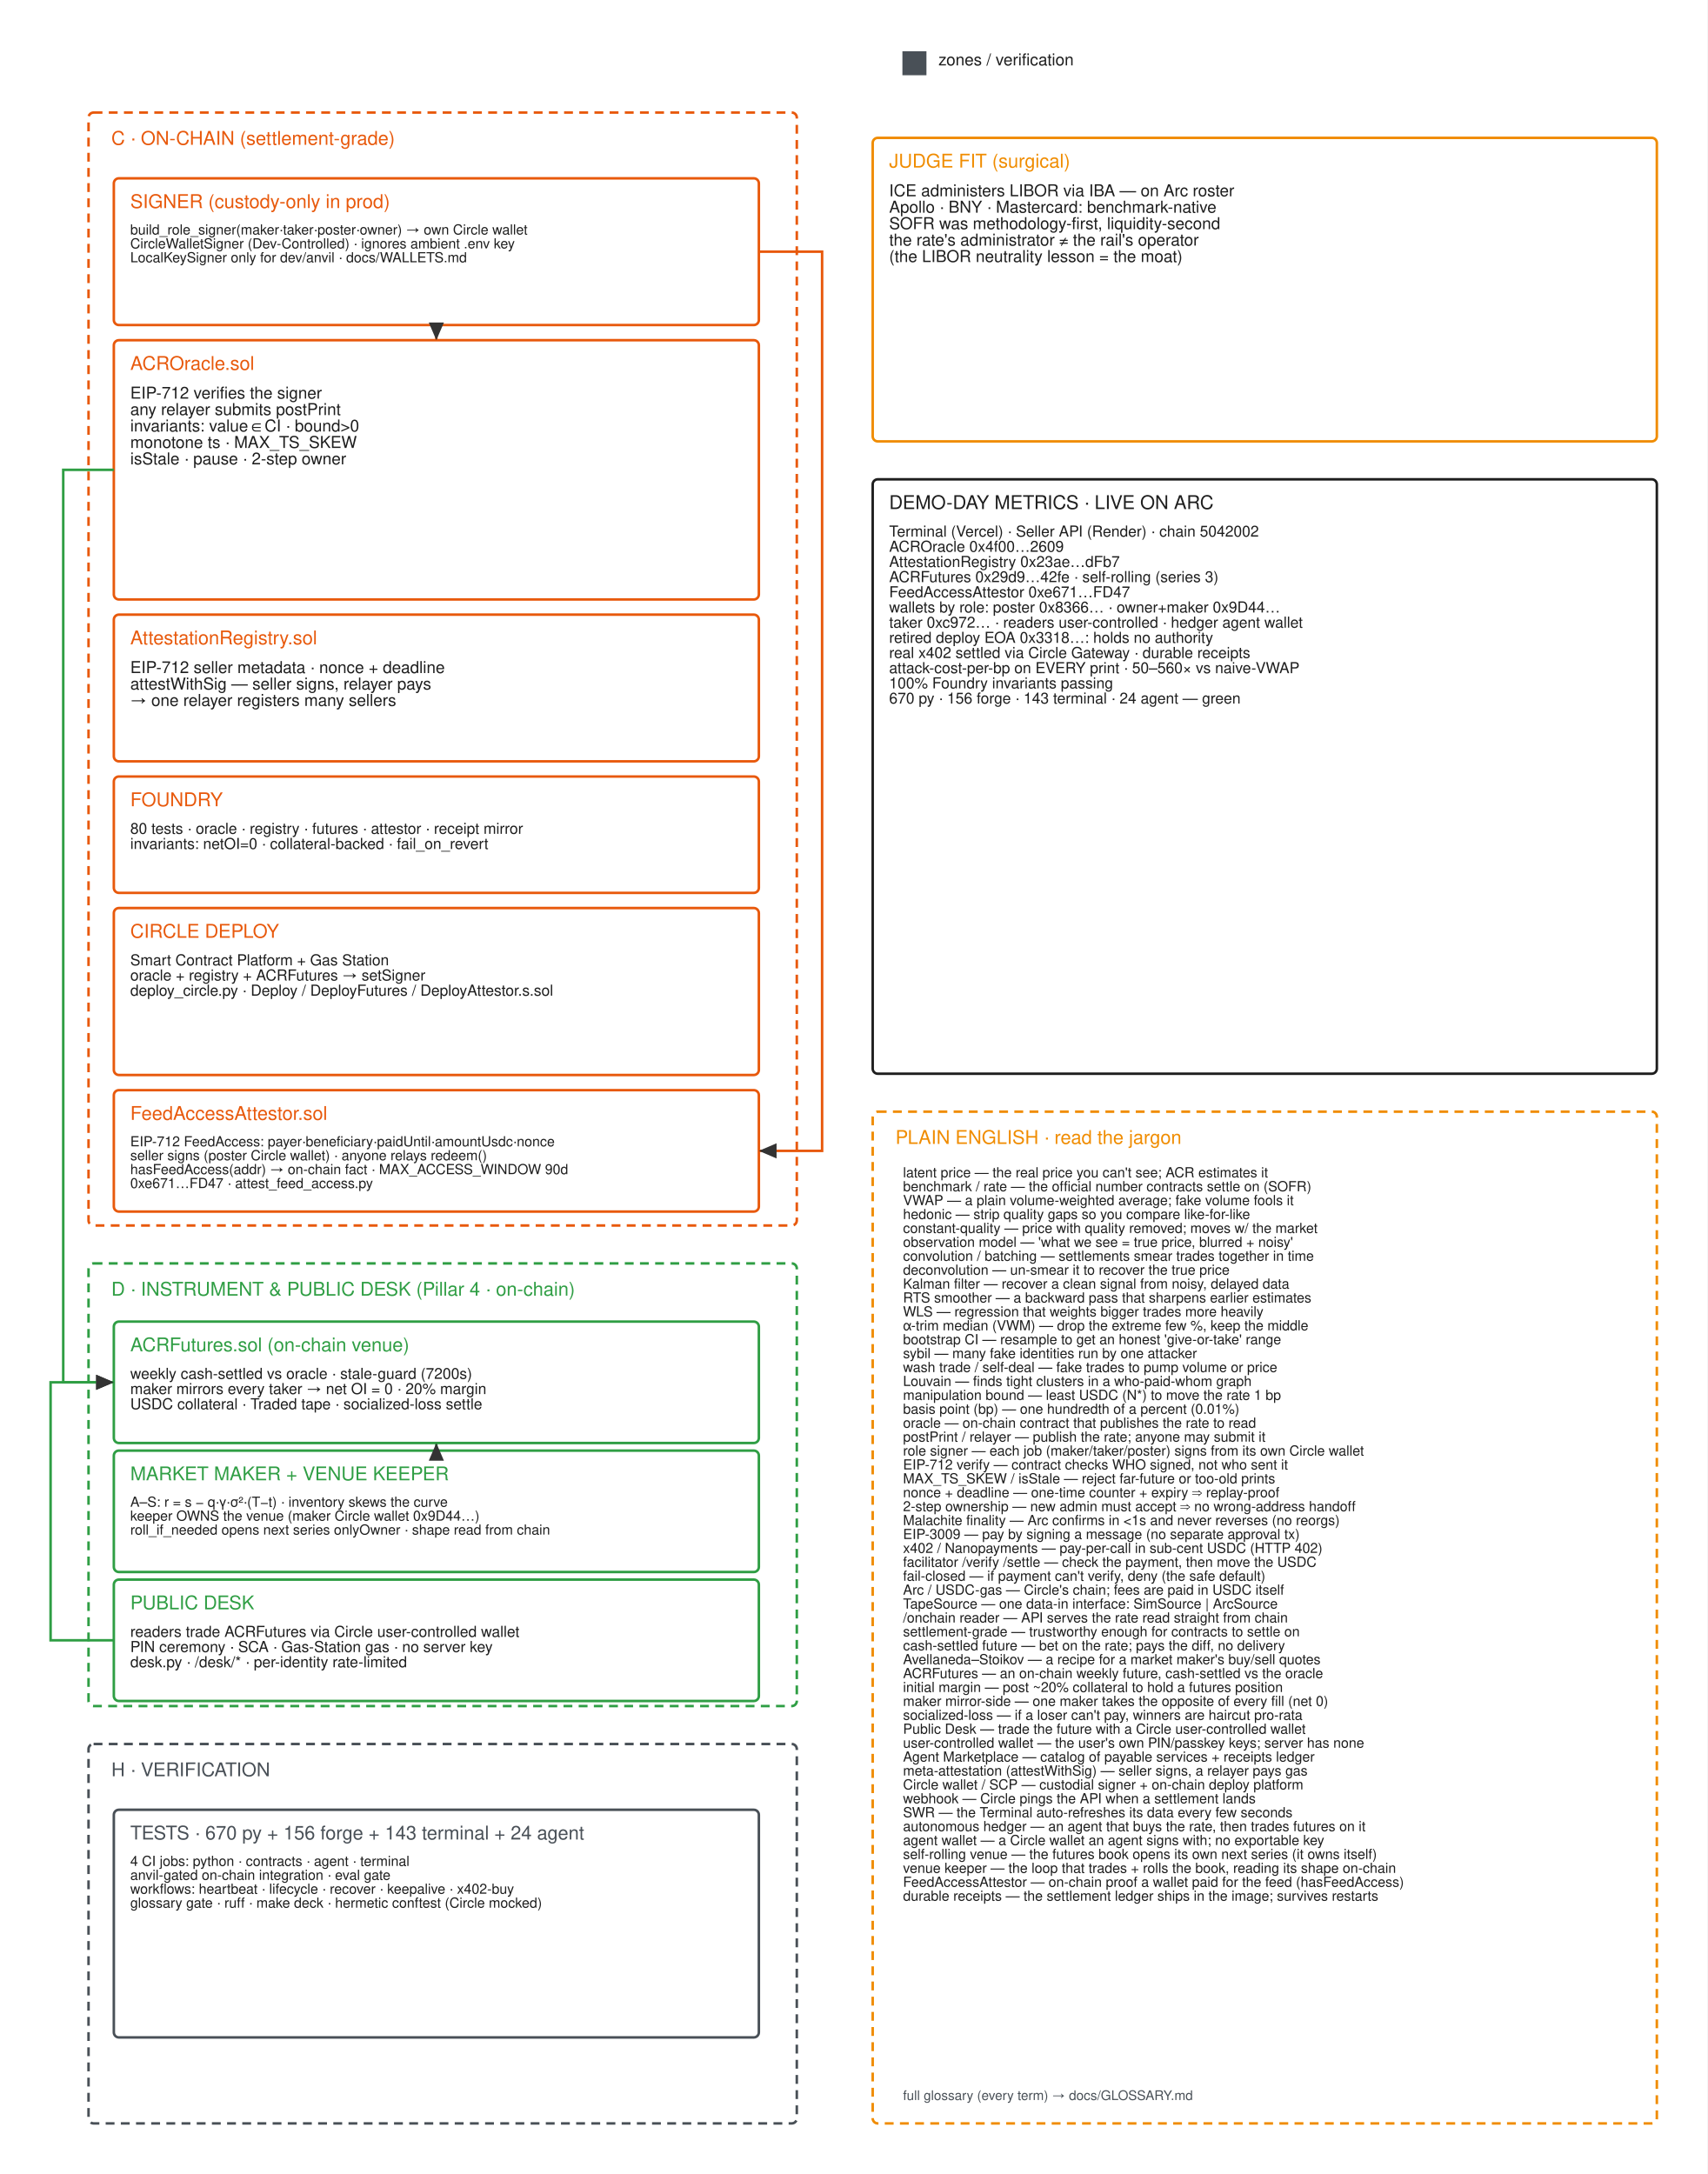
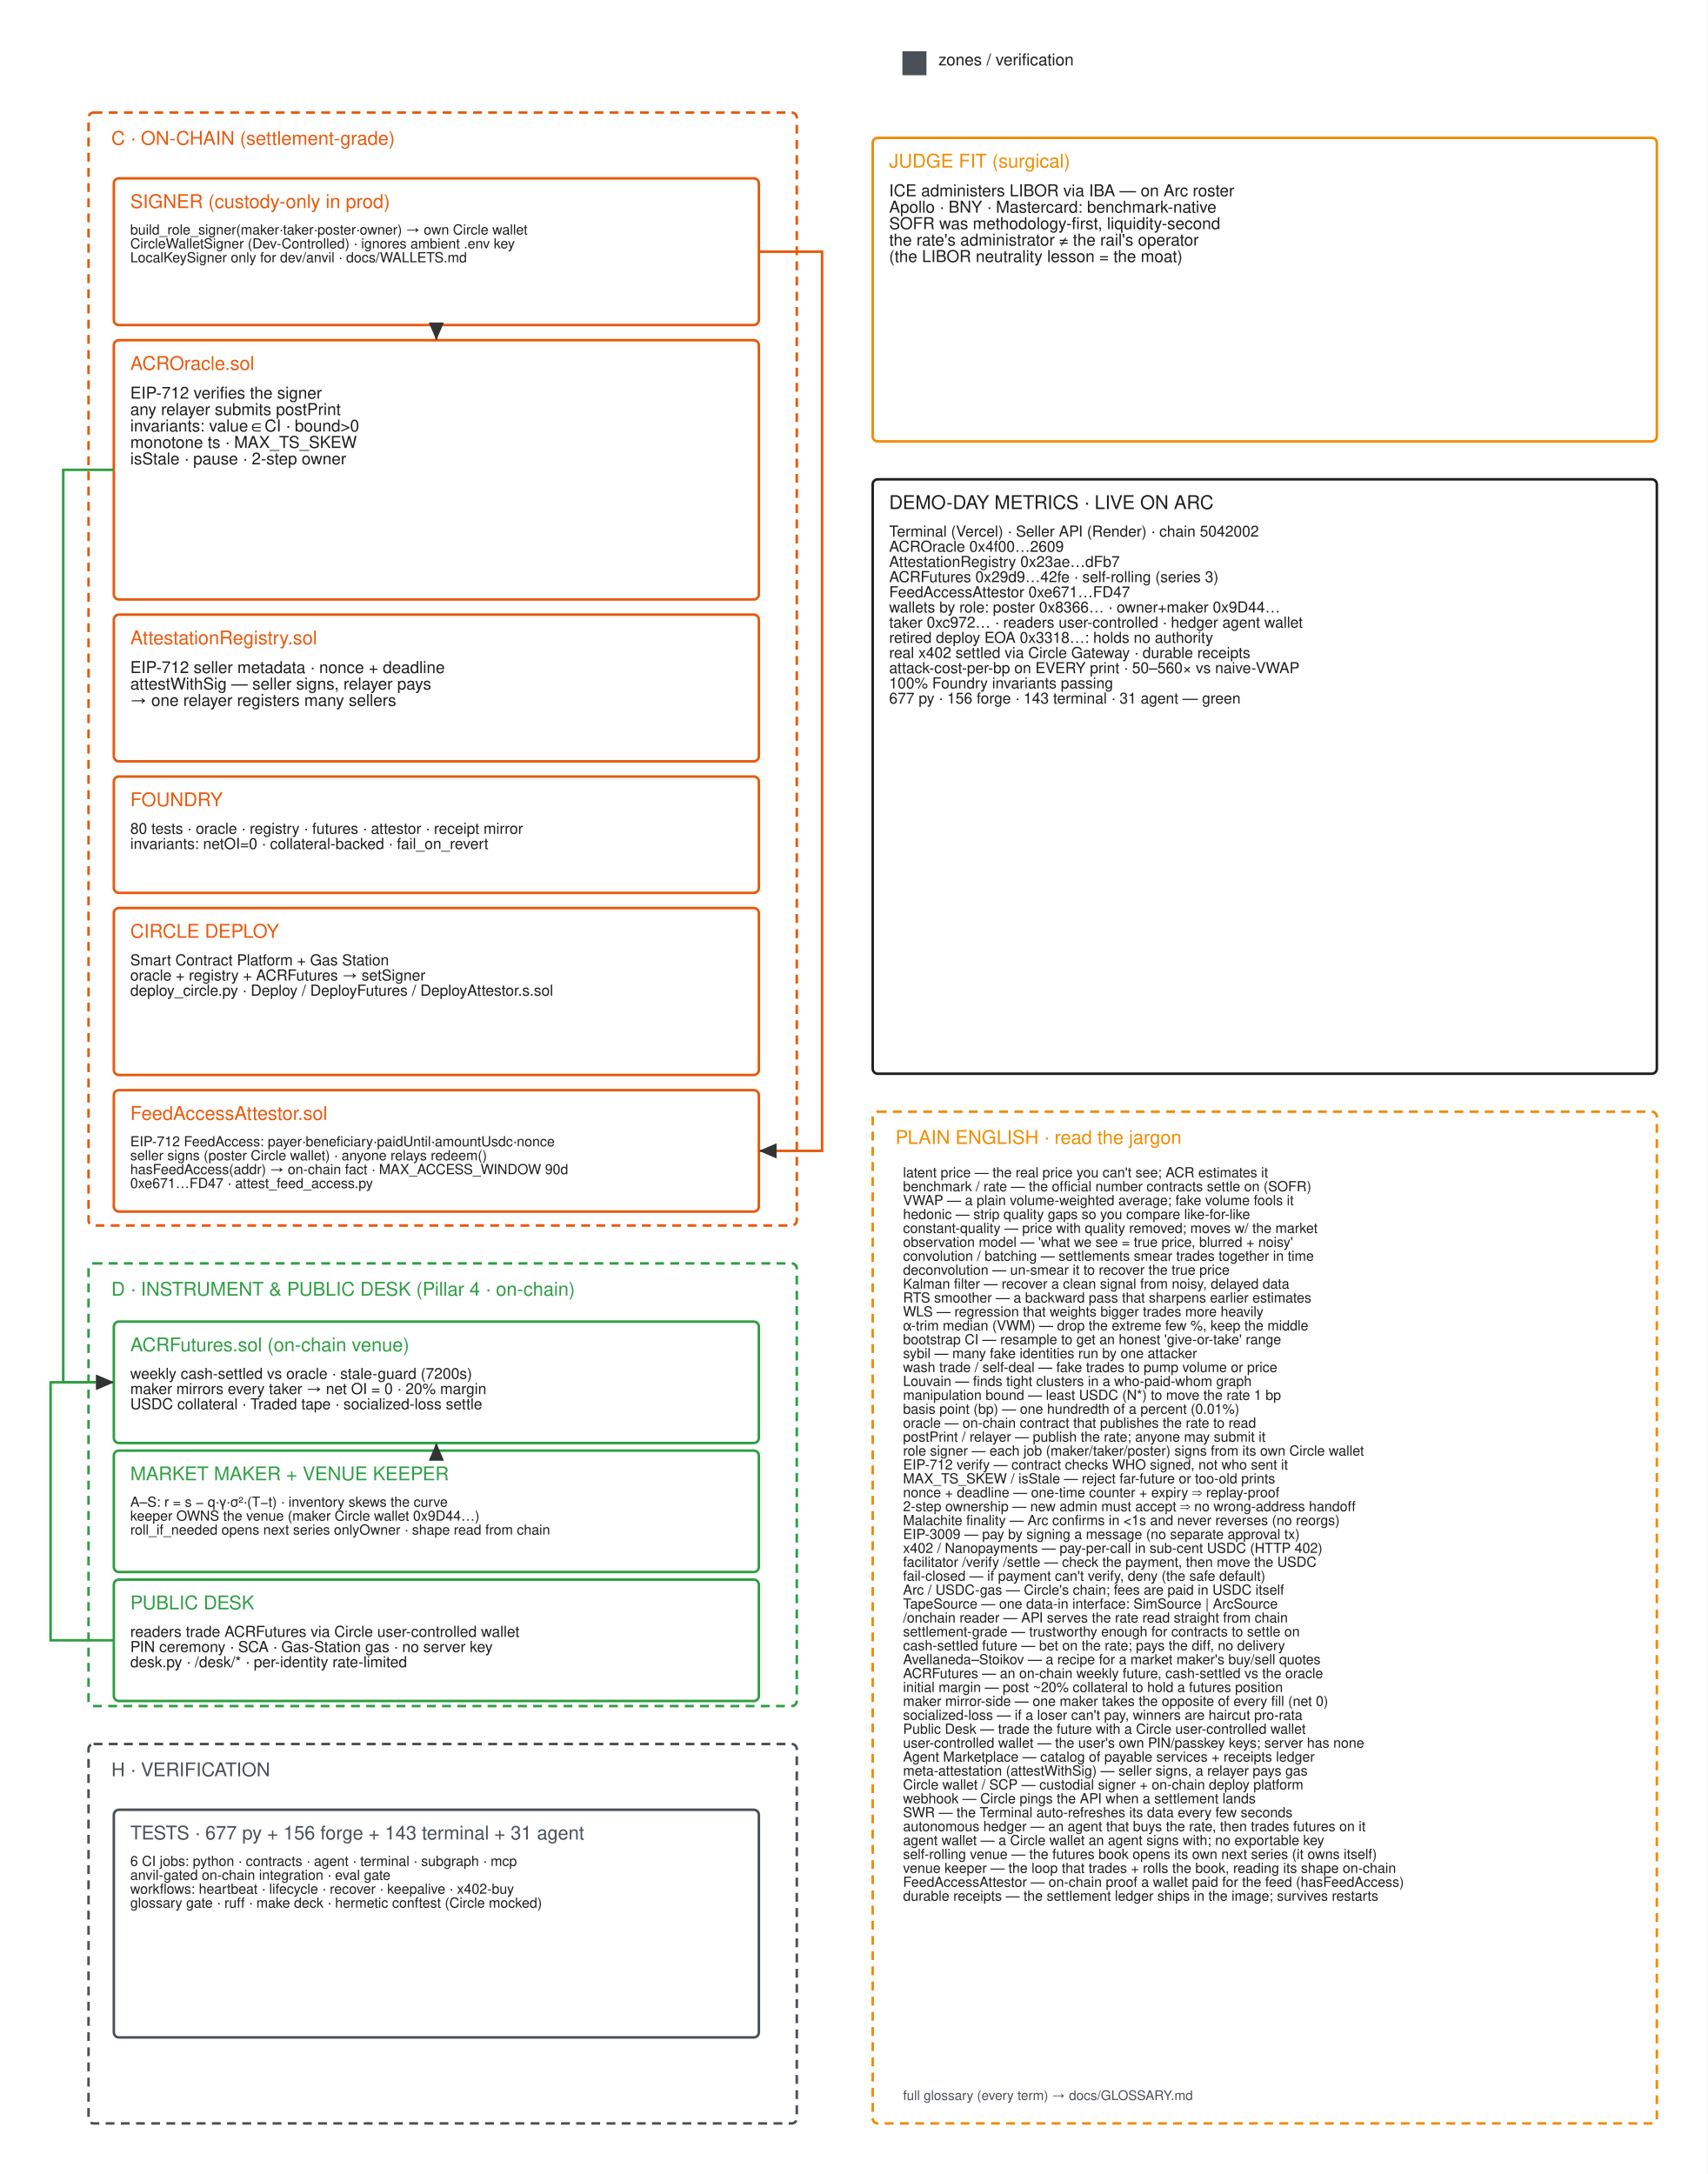
<svg xmlns="http://www.w3.org/2000/svg" width="1350" height="1719" viewBox="0 0 1350 1719" font-family="Helvetica,Arial,sans-serif">
  <rect width="1350" height="1719" fill="#ffffff" />
  <defs>
    <marker id="a" markerWidth="9" markerHeight="9" refX="7" refY="3" orient="auto">
      <path d="M0,0 L7,3 L0,6 Z" fill="#333" />
    </marker>
  </defs>
  <rect x="714" y="41" width="18" height="18" rx="0" fill="#495057" stroke="#495057" stroke-width="1" />
  <rect x="70" y="89" width="560" height="880" rx="4" fill="transparent" stroke="#e8590c" stroke-width="2" stroke-dasharray="7 5" />
  <rect x="90" y="141" width="510" height="116" rx="4" fill="transparent" stroke="#e8590c" stroke-width="2" />
  <rect x="90" y="269" width="510" height="205" rx="4" fill="transparent" stroke="#e8590c" stroke-width="2" />
  <rect x="90" y="486" width="510" height="116" rx="4" fill="transparent" stroke="#e8590c" stroke-width="2" />
  <rect x="90" y="614" width="510" height="92" rx="4" fill="transparent" stroke="#e8590c" stroke-width="2" />
  <rect x="90" y="718" width="510" height="132" rx="4" fill="transparent" stroke="#e8590c" stroke-width="2" />
  <rect x="90" y="862" width="510" height="96" rx="4" fill="transparent" stroke="#e8590c" stroke-width="2" />
  <rect x="70" y="999" width="560" height="350" rx="4" fill="transparent" stroke="#2f9e44" stroke-width="2" stroke-dasharray="7 5" />
  <rect x="90" y="1045" width="510" height="96" rx="4" fill="transparent" stroke="#2f9e44" stroke-width="2" />
  <rect x="90" y="1147" width="510" height="96" rx="4" fill="transparent" stroke="#2f9e44" stroke-width="2" />
  <rect x="90" y="1249" width="510" height="96" rx="4" fill="transparent" stroke="#2f9e44" stroke-width="2" />
  <rect x="70" y="1379" width="560" height="300" rx="4" fill="transparent" stroke="#495057" stroke-width="2" stroke-dasharray="7 5" />
  <rect x="90" y="1431" width="510" height="180" rx="4" fill="transparent" stroke="#495057" stroke-width="2" />
  <rect x="690" y="109" width="620" height="240" rx="4" fill="transparent" stroke="#f08c00" stroke-width="2" />
  <rect x="690" y="379" width="620" height="470" rx="4" fill="transparent" stroke="#1e1e1e" stroke-width="2" />
  <rect x="690" y="879" width="620" height="800" rx="4" fill="transparent" stroke="#f08c00" stroke-width="2" stroke-dasharray="7 5" />
  <polyline points="345.0,257 345.0,263.0 345.0,269" fill="none" stroke="#e8590c" stroke-width="2" marker-end="url(#a)" />
  <polyline points="90,371.5 50,371.5 50,1093.0 90,1093.0" fill="none" stroke="#2f9e44" stroke-width="2" marker-end="url(#a)" />
  <polyline points="345.0,1147 345.0,1144.0 345.0,1141" fill="none" stroke="#2f9e44" stroke-width="2" marker-end="url(#a)" />
  <polyline points="90,1297.0 40,1297.0 40,1093.0 90,1093.0" fill="none" stroke="#2f9e44" stroke-width="2" marker-end="url(#a)" />
  <polyline points="600,199.0 650,199.0 650,910.0 600,910.0" fill="none" stroke="#e8590c" stroke-width="2" marker-end="url(#a)" />
  <text x="742" y="51.7" font-size="13" fill="#1e1e1e">zones / verification</text>
  <text x="88" y="114.5" font-size="15" fill="#e8590c">C · ON-CHAIN (settlement-grade)</text>
  <text x="103" y="164.5" font-size="15" fill="#e8590c">SIGNER (custody-only in prod)</text>
  <text x="103" y="185.4" font-size="11" fill="#1e1e1e">build_role_signer(maker·taker·poster·owner) → own Circle wallet</text>
  <text x="103" y="196.4" font-size="11" fill="#1e1e1e">CircleWalletSigner (Dev-Controlled) · ignores ambient .env key</text>
  <text x="103" y="207.4" font-size="11" fill="#1e1e1e">LocalKeySigner only for dev/anvil · docs/WALLETS.md</text>
  <text x="103" y="292.5" font-size="15" fill="#e8590c">ACROracle.sol</text>
  <text x="103" y="315.2" font-size="13" fill="#1e1e1e">EIP-712 verifies the signer</text>
  <text x="103" y="328.2" font-size="13" fill="#1e1e1e">any relayer submits postPrint</text>
  <text x="103" y="341.2" font-size="13" fill="#1e1e1e">invariants: value∈CI · bound&gt;0</text>
  <text x="103" y="354.2" font-size="13" fill="#1e1e1e">monotone ts · MAX_TS_SKEW</text>
  <text x="103" y="367.2" font-size="13" fill="#1e1e1e">isStale · pause · 2-step owner</text>
  <text x="103" y="509.5" font-size="15" fill="#e8590c">AttestationRegistry.sol</text>
  <text x="103" y="532.2" font-size="13" fill="#1e1e1e">EIP-712 seller metadata · nonce + deadline</text>
  <text x="103" y="545.2" font-size="13" fill="#1e1e1e">attestWithSig — seller signs, relayer pays</text>
  <text x="103" y="558.2" font-size="13" fill="#1e1e1e">→ one relayer registers many sellers</text>
  <text x="103" y="637.5" font-size="15" fill="#e8590c">FOUNDRY</text>
  <text x="103" y="659.3" font-size="12" fill="#1e1e1e">80 tests · oracle · registry · futures · attestor · receipt mirror</text>
  <text x="103" y="671.3" font-size="12" fill="#1e1e1e">invariants: netOI=0 · collateral-backed · fail_on_revert</text>
  <text x="103" y="741.5" font-size="15" fill="#e8590c">CIRCLE DEPLOY</text>
  <text x="103" y="763.3" font-size="12" fill="#1e1e1e">Smart Contract Platform + Gas Station</text>
  <text x="103" y="775.3" font-size="12" fill="#1e1e1e">oracle + registry + ACRFutures → setSigner</text>
  <text x="103" y="787.3" font-size="12" fill="#1e1e1e">deploy_circle.py · Deploy / DeployFutures / DeployAttestor.s.sol</text>
  <text x="103" y="885.5" font-size="15" fill="#e8590c">FeedAccessAttestor.sol</text>
  <text x="103" y="906.4" font-size="11" fill="#1e1e1e">EIP-712 FeedAccess: payer·beneficiary·paidUntil·amountUsdc·nonce</text>
  <text x="103" y="917.4" font-size="11" fill="#1e1e1e">seller signs (poster Circle wallet) · anyone relays redeem()</text>
  <text x="103" y="928.4" font-size="11" fill="#1e1e1e">hasFeedAccess(addr) → on-chain fact · MAX_ACCESS_WINDOW 90d</text>
  <text x="103" y="939.4" font-size="11" fill="#1e1e1e">0xe671…FD47 · attest_feed_access.py</text>
  <text x="88" y="1024.5" font-size="15" fill="#2f9e44">D · INSTRUMENT &amp; PUBLIC DESK (Pillar 4 · on-chain)</text>
  <text x="103" y="1068.5" font-size="15" fill="#2f9e44">ACRFutures.sol  (on-chain venue)</text>
  <text x="103" y="1090.3" font-size="12" fill="#1e1e1e">weekly cash-settled vs oracle · stale-guard (7200s)</text>
  <text x="103" y="1102.3" font-size="12" fill="#1e1e1e">maker mirrors every taker → net OI = 0 · 20% margin</text>
  <text x="103" y="1114.3" font-size="12" fill="#1e1e1e">USDC collateral · Traded tape · socialized-loss settle</text>
  <text x="103" y="1170.5" font-size="15" fill="#2f9e44">MARKET MAKER + VENUE KEEPER</text>
  <text x="103" y="1191.4" font-size="11" fill="#1e1e1e">A–S: r = s − q·γ·σ²·(T−t) · inventory skews the curve</text>
  <text x="103" y="1202.4" font-size="11" fill="#1e1e1e">keeper OWNS the venue (maker Circle wallet 0x9D44…)</text>
  <text x="103" y="1213.4" font-size="11" fill="#1e1e1e">roll_if_needed opens next series onlyOwner · shape read from chain</text>
  <text x="103" y="1272.5" font-size="15" fill="#2f9e44">PUBLIC DESK</text>
  <text x="103" y="1294.3" font-size="12" fill="#1e1e1e">readers trade ACRFutures via Circle user-controlled wallet</text>
  <text x="103" y="1306.3" font-size="12" fill="#1e1e1e">PIN ceremony · SCA · Gas-Station gas · no server key</text>
  <text x="103" y="1318.3" font-size="12" fill="#1e1e1e">desk.py · /desk/* · per-identity rate-limited</text>
  <text x="88" y="1404.5" font-size="15" fill="#495057">H · VERIFICATION</text>
-   <text x="103" y="1454.5" font-size="15" fill="#495057">TESTS · 670 py + 156 forge + 143 terminal + 24 agent</text>
-   <text x="103" y="1475.4" font-size="11" fill="#1e1e1e">4 CI jobs: python · contracts · agent · terminal</text>
+   <text x="103" y="1454.5" font-size="15" fill="#495057">TESTS · 677 py + 156 forge + 143 terminal + 31 agent</text>
+   <text x="103" y="1475.4" font-size="11" fill="#1e1e1e">6 CI jobs: python · contracts · agent · terminal · subgraph · mcp</text>
  <text x="103" y="1486.4" font-size="11" fill="#1e1e1e">anvil-gated on-chain integration · eval gate</text>
  <text x="103" y="1497.4" font-size="11" fill="#1e1e1e">workflows: heartbeat · lifecycle · recover · keepalive · x402-buy</text>
  <text x="103" y="1508.4" font-size="11" fill="#1e1e1e">glossary gate · ruff · make deck · hermetic conftest (Circle mocked)</text>
  <text x="703" y="132.5" font-size="15" fill="#f08c00">JUDGE FIT (surgical)</text>
  <text x="703" y="155.2" font-size="13" fill="#1e1e1e">ICE administers LIBOR via IBA — on Arc roster</text>
  <text x="703" y="168.2" font-size="13" fill="#1e1e1e">Apollo · BNY · Mastercard: benchmark-native</text>
  <text x="703" y="181.2" font-size="13" fill="#1e1e1e">SOFR was methodology-first, liquidity-second</text>
  <text x="703" y="194.2" font-size="13" fill="#1e1e1e">the rate's administrator ≠ the rail's operator</text>
  <text x="703" y="207.2" font-size="13" fill="#1e1e1e">(the LIBOR neutrality lesson = the moat)</text>
  <text x="703" y="402.5" font-size="15" fill="#1e1e1e">DEMO-DAY METRICS · LIVE ON ARC</text>
  <text x="703" y="424.3" font-size="12" fill="#1e1e1e">Terminal (Vercel) · Seller API (Render) · chain 5042002</text>
  <text x="703" y="436.3" font-size="12" fill="#1e1e1e">ACROracle            0x4f00…2609</text>
  <text x="703" y="448.3" font-size="12" fill="#1e1e1e">AttestationRegistry  0x23ae…dFb7</text>
  <text x="703" y="460.3" font-size="12" fill="#1e1e1e">ACRFutures           0x29d9…42fe · self-rolling (series 3)</text>
  <text x="703" y="472.3" font-size="12" fill="#1e1e1e">FeedAccessAttestor   0xe671…FD47</text>
  <text x="703" y="484.3" font-size="12" fill="#1e1e1e">wallets by role: poster 0x8366… · owner+maker 0x9D44…</text>
  <text x="703" y="496.3" font-size="12" fill="#1e1e1e">taker 0xc972… · readers user-controlled · hedger agent wallet</text>
  <text x="703" y="508.3" font-size="12" fill="#1e1e1e">retired deploy EOA 0x3318…: holds no authority</text>
  <text x="703" y="520.3" font-size="12" fill="#1e1e1e">real x402 settled via Circle Gateway · durable receipts</text>
  <text x="703" y="532.3" font-size="12" fill="#1e1e1e">attack-cost-per-bp on EVERY print · 50–560× vs naive-VWAP</text>
  <text x="703" y="544.3" font-size="12" fill="#1e1e1e">100% Foundry invariants passing</text>
-   <text x="703" y="556.3" font-size="12" fill="#1e1e1e">670 py · 156 forge · 143 terminal · 24 agent — green</text>
+   <text x="703" y="556.3" font-size="12" fill="#1e1e1e">677 py · 156 forge · 143 terminal · 31 agent — green</text>
  <text x="708" y="904.5" font-size="15" fill="#f08c00">PLAIN ENGLISH  ·  read the jargon</text>
  <text x="714" y="930.9" font-size="11" fill="#1e1e1e">latent price — the real price you can't see; ACR estimates it</text>
  <text x="714" y="941.9" font-size="11" fill="#1e1e1e">benchmark / rate — the official number contracts settle on (SOFR)</text>
  <text x="714" y="952.9" font-size="11" fill="#1e1e1e">VWAP — a plain volume-weighted average; fake volume fools it</text>
  <text x="714" y="963.9" font-size="11" fill="#1e1e1e">hedonic — strip quality gaps so you compare like-for-like</text>
  <text x="714" y="974.9" font-size="11" fill="#1e1e1e">constant-quality — price with quality removed; moves w/ the market</text>
  <text x="714" y="985.9" font-size="11" fill="#1e1e1e">observation model — 'what we see = true price, blurred + noisy'</text>
  <text x="714" y="996.9" font-size="11" fill="#1e1e1e">convolution / batching — settlements smear trades together in time</text>
  <text x="714" y="1007.9" font-size="11" fill="#1e1e1e">deconvolution — un-smear it to recover the true price</text>
  <text x="714" y="1018.9" font-size="11" fill="#1e1e1e">Kalman filter — recover a clean signal from noisy, delayed data</text>
  <text x="714" y="1029.9" font-size="11" fill="#1e1e1e">RTS smoother — a backward pass that sharpens earlier estimates</text>
  <text x="714" y="1040.9" font-size="11" fill="#1e1e1e">WLS — regression that weights bigger trades more heavily</text>
  <text x="714" y="1051.9" font-size="11" fill="#1e1e1e">α-trim median (VWM) — drop the extreme few %, keep the middle</text>
  <text x="714" y="1062.9" font-size="11" fill="#1e1e1e">bootstrap CI — resample to get an honest 'give-or-take' range</text>
  <text x="714" y="1073.9" font-size="11" fill="#1e1e1e">sybil — many fake identities run by one attacker</text>
  <text x="714" y="1084.9" font-size="11" fill="#1e1e1e">wash trade / self-deal — fake trades to pump volume or price</text>
  <text x="714" y="1095.9" font-size="11" fill="#1e1e1e">Louvain — finds tight clusters in a who-paid-whom graph</text>
  <text x="714" y="1106.9" font-size="11" fill="#1e1e1e">manipulation bound — least USDC (N*) to move the rate 1 bp</text>
  <text x="714" y="1117.9" font-size="11" fill="#1e1e1e">basis point (bp) — one hundredth of a percent (0.01%)</text>
  <text x="714" y="1128.9" font-size="11" fill="#1e1e1e">oracle — on-chain contract that publishes the rate to read</text>
  <text x="714" y="1139.9" font-size="11" fill="#1e1e1e">postPrint / relayer — publish the rate; anyone may submit it</text>
  <text x="714" y="1150.9" font-size="11" fill="#1e1e1e">role signer — each job (maker/taker/poster) signs from its own Circle wallet</text>
  <text x="714" y="1161.9" font-size="11" fill="#1e1e1e">EIP-712 verify — contract checks WHO signed, not who sent it</text>
  <text x="714" y="1172.9" font-size="11" fill="#1e1e1e">MAX_TS_SKEW / isStale — reject far-future or too-old prints</text>
  <text x="714" y="1183.9" font-size="11" fill="#1e1e1e">nonce + deadline — one-time counter + expiry ⇒ replay-proof</text>
  <text x="714" y="1194.9" font-size="11" fill="#1e1e1e">2-step ownership — new admin must accept ⇒ no wrong-address handoff</text>
  <text x="714" y="1205.9" font-size="11" fill="#1e1e1e">Malachite finality — Arc confirms in &lt;1s and never reverses (no reorgs)</text>
  <text x="714" y="1216.9" font-size="11" fill="#1e1e1e">EIP-3009 — pay by signing a message (no separate approval tx)</text>
  <text x="714" y="1227.9" font-size="11" fill="#1e1e1e">x402 / Nanopayments — pay-per-call in sub-cent USDC (HTTP 402)</text>
  <text x="714" y="1238.9" font-size="11" fill="#1e1e1e">facilitator /verify /settle — check the payment, then move the USDC</text>
  <text x="714" y="1249.9" font-size="11" fill="#1e1e1e">fail-closed — if payment can't verify, deny (the safe default)</text>
  <text x="714" y="1260.9" font-size="11" fill="#1e1e1e">Arc / USDC-gas — Circle's chain; fees are paid in USDC itself</text>
  <text x="714" y="1271.9" font-size="11" fill="#1e1e1e">TapeSource — one data-in interface: SimSource | ArcSource</text>
  <text x="714" y="1282.9" font-size="11" fill="#1e1e1e">/onchain reader — API serves the rate read straight from chain</text>
  <text x="714" y="1293.9" font-size="11" fill="#1e1e1e">settlement-grade — trustworthy enough for contracts to settle on</text>
  <text x="714" y="1304.9" font-size="11" fill="#1e1e1e">cash-settled future — bet on the rate; pays the diff, no delivery</text>
  <text x="714" y="1315.9" font-size="11" fill="#1e1e1e">Avellaneda–Stoikov — a recipe for a market maker's buy/sell quotes</text>
  <text x="714" y="1326.9" font-size="11" fill="#1e1e1e">ACRFutures — an on-chain weekly future, cash-settled vs the oracle</text>
  <text x="714" y="1337.9" font-size="11" fill="#1e1e1e">initial margin — post ~20% collateral to hold a futures position</text>
  <text x="714" y="1348.9" font-size="11" fill="#1e1e1e">maker mirror-side — one maker takes the opposite of every fill (net 0)</text>
  <text x="714" y="1359.9" font-size="11" fill="#1e1e1e">socialized-loss — if a loser can't pay, winners are haircut pro-rata</text>
  <text x="714" y="1370.9" font-size="11" fill="#1e1e1e">Public Desk — trade the future with a Circle user-controlled wallet</text>
  <text x="714" y="1381.9" font-size="11" fill="#1e1e1e">user-controlled wallet — the user's own PIN/passkey keys; server has none</text>
  <text x="714" y="1392.9" font-size="11" fill="#1e1e1e">Agent Marketplace — catalog of payable services + receipts ledger</text>
  <text x="714" y="1403.9" font-size="11" fill="#1e1e1e">meta-attestation (attestWithSig) — seller signs, a relayer pays gas</text>
  <text x="714" y="1414.9" font-size="11" fill="#1e1e1e">Circle wallet / SCP — custodial signer + on-chain deploy platform</text>
  <text x="714" y="1425.9" font-size="11" fill="#1e1e1e">webhook — Circle pings the API when a settlement lands</text>
  <text x="714" y="1436.9" font-size="11" fill="#1e1e1e">SWR — the Terminal auto-refreshes its data every few seconds</text>
  <text x="714" y="1447.9" font-size="11" fill="#1e1e1e">autonomous hedger — an agent that buys the rate, then trades futures on it</text>
  <text x="714" y="1458.9" font-size="11" fill="#1e1e1e">agent wallet — a Circle wallet an agent signs with; no exportable key</text>
  <text x="714" y="1469.9" font-size="11" fill="#1e1e1e">self-rolling venue — the futures book opens its own next series (it owns itself)</text>
  <text x="714" y="1480.9" font-size="11" fill="#1e1e1e">venue keeper — the loop that trades + rolls the book, reading its shape on-chain</text>
  <text x="714" y="1491.9" font-size="11" fill="#1e1e1e">FeedAccessAttestor — on-chain proof a wallet paid for the feed (hasFeedAccess)</text>
  <text x="714" y="1502.9" font-size="11" fill="#1e1e1e">durable receipts — the settlement ledger ships in the image; survives restarts</text>
  <text x="714" y="1660.5" font-size="10.5" fill="#495057">full glossary (every term) → docs/GLOSSARY.md</text>
</svg>
